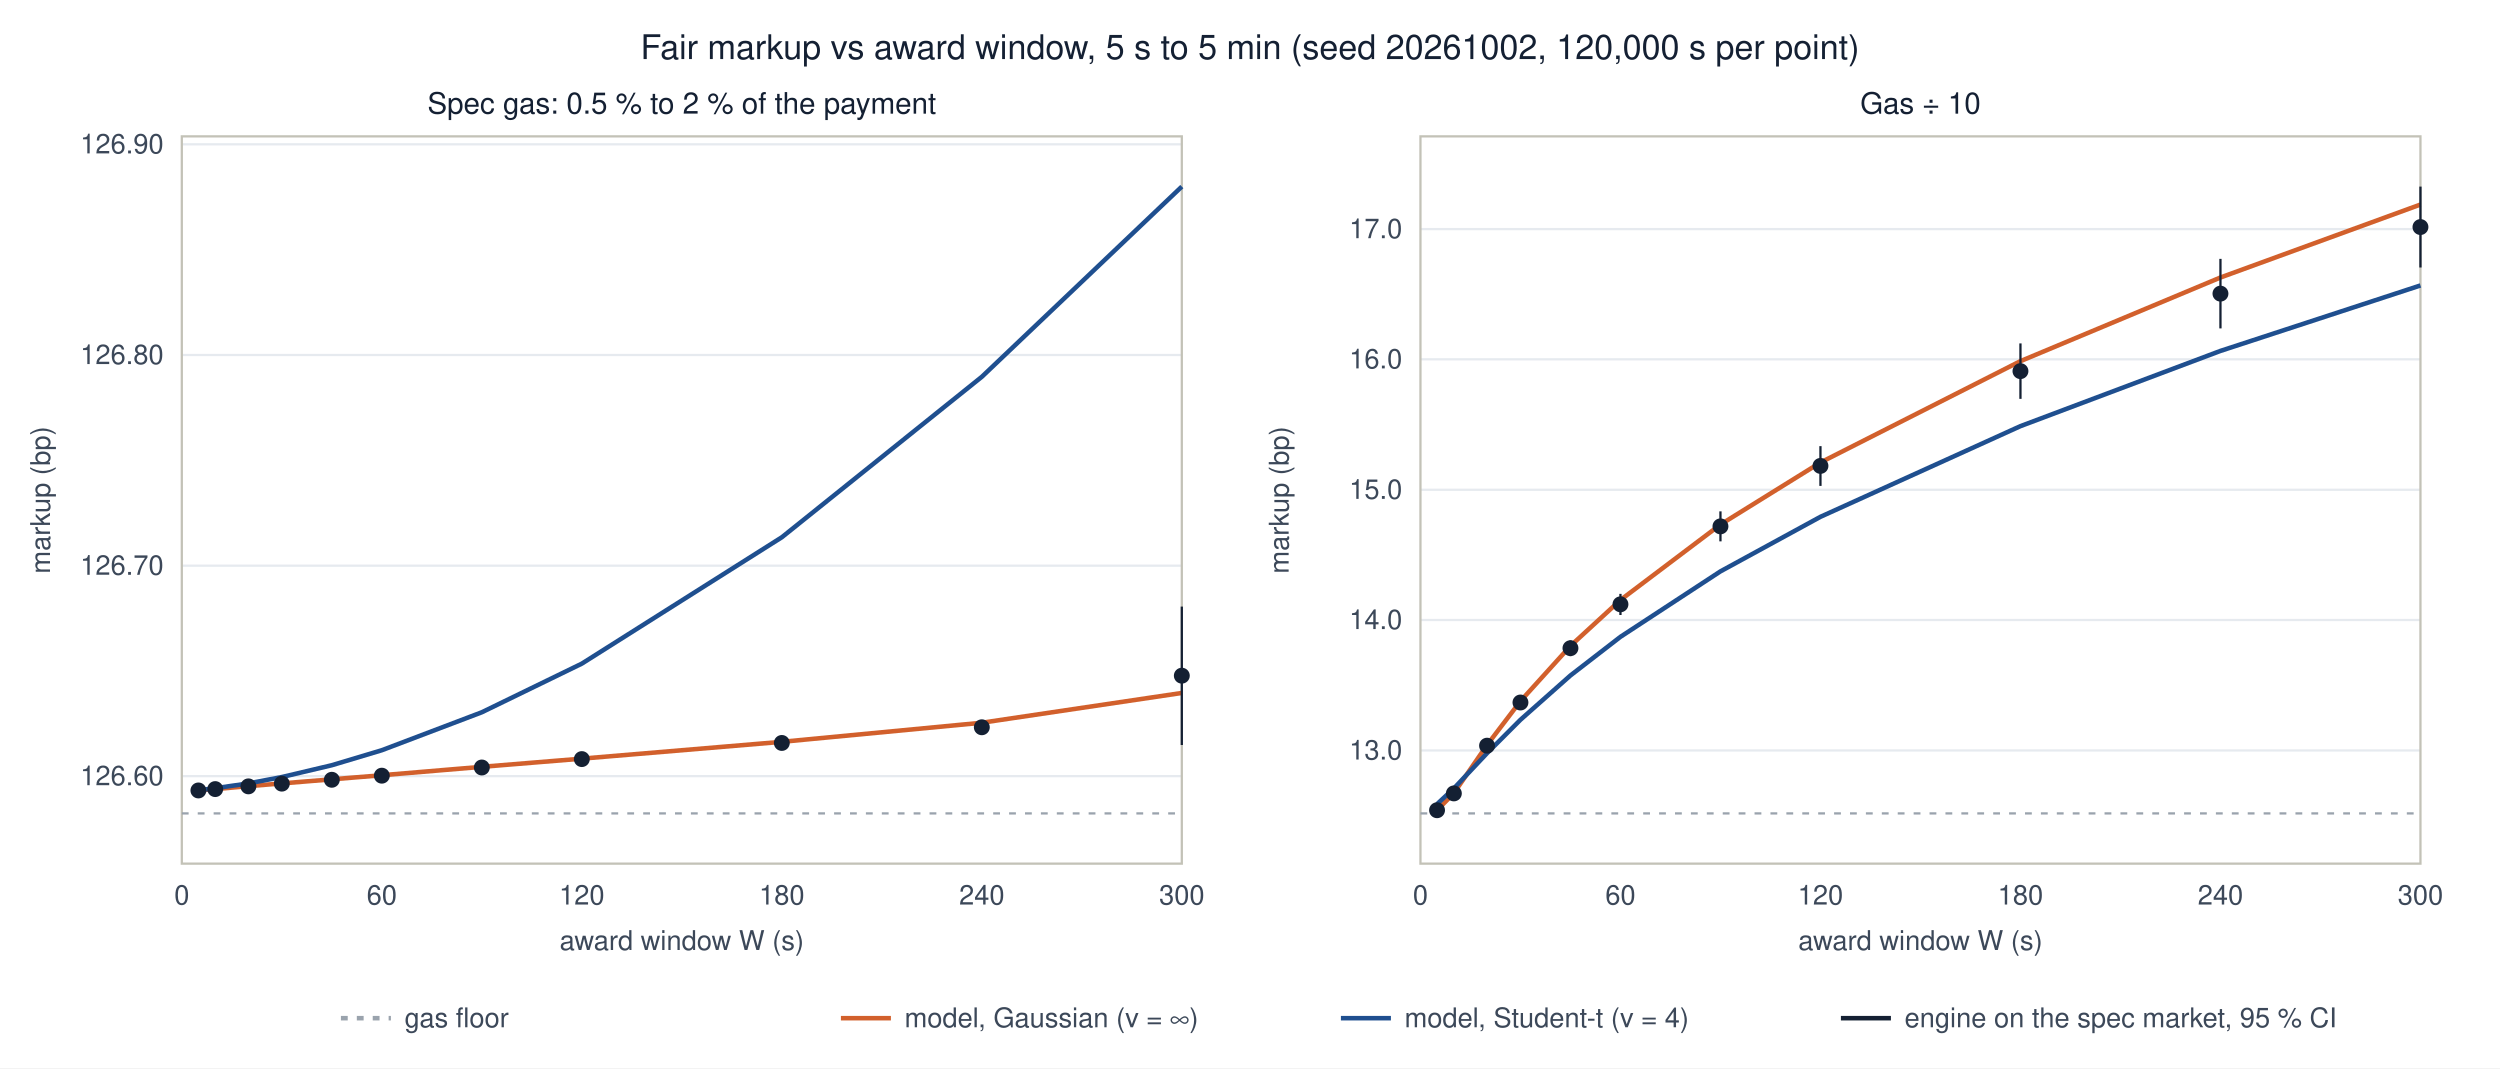
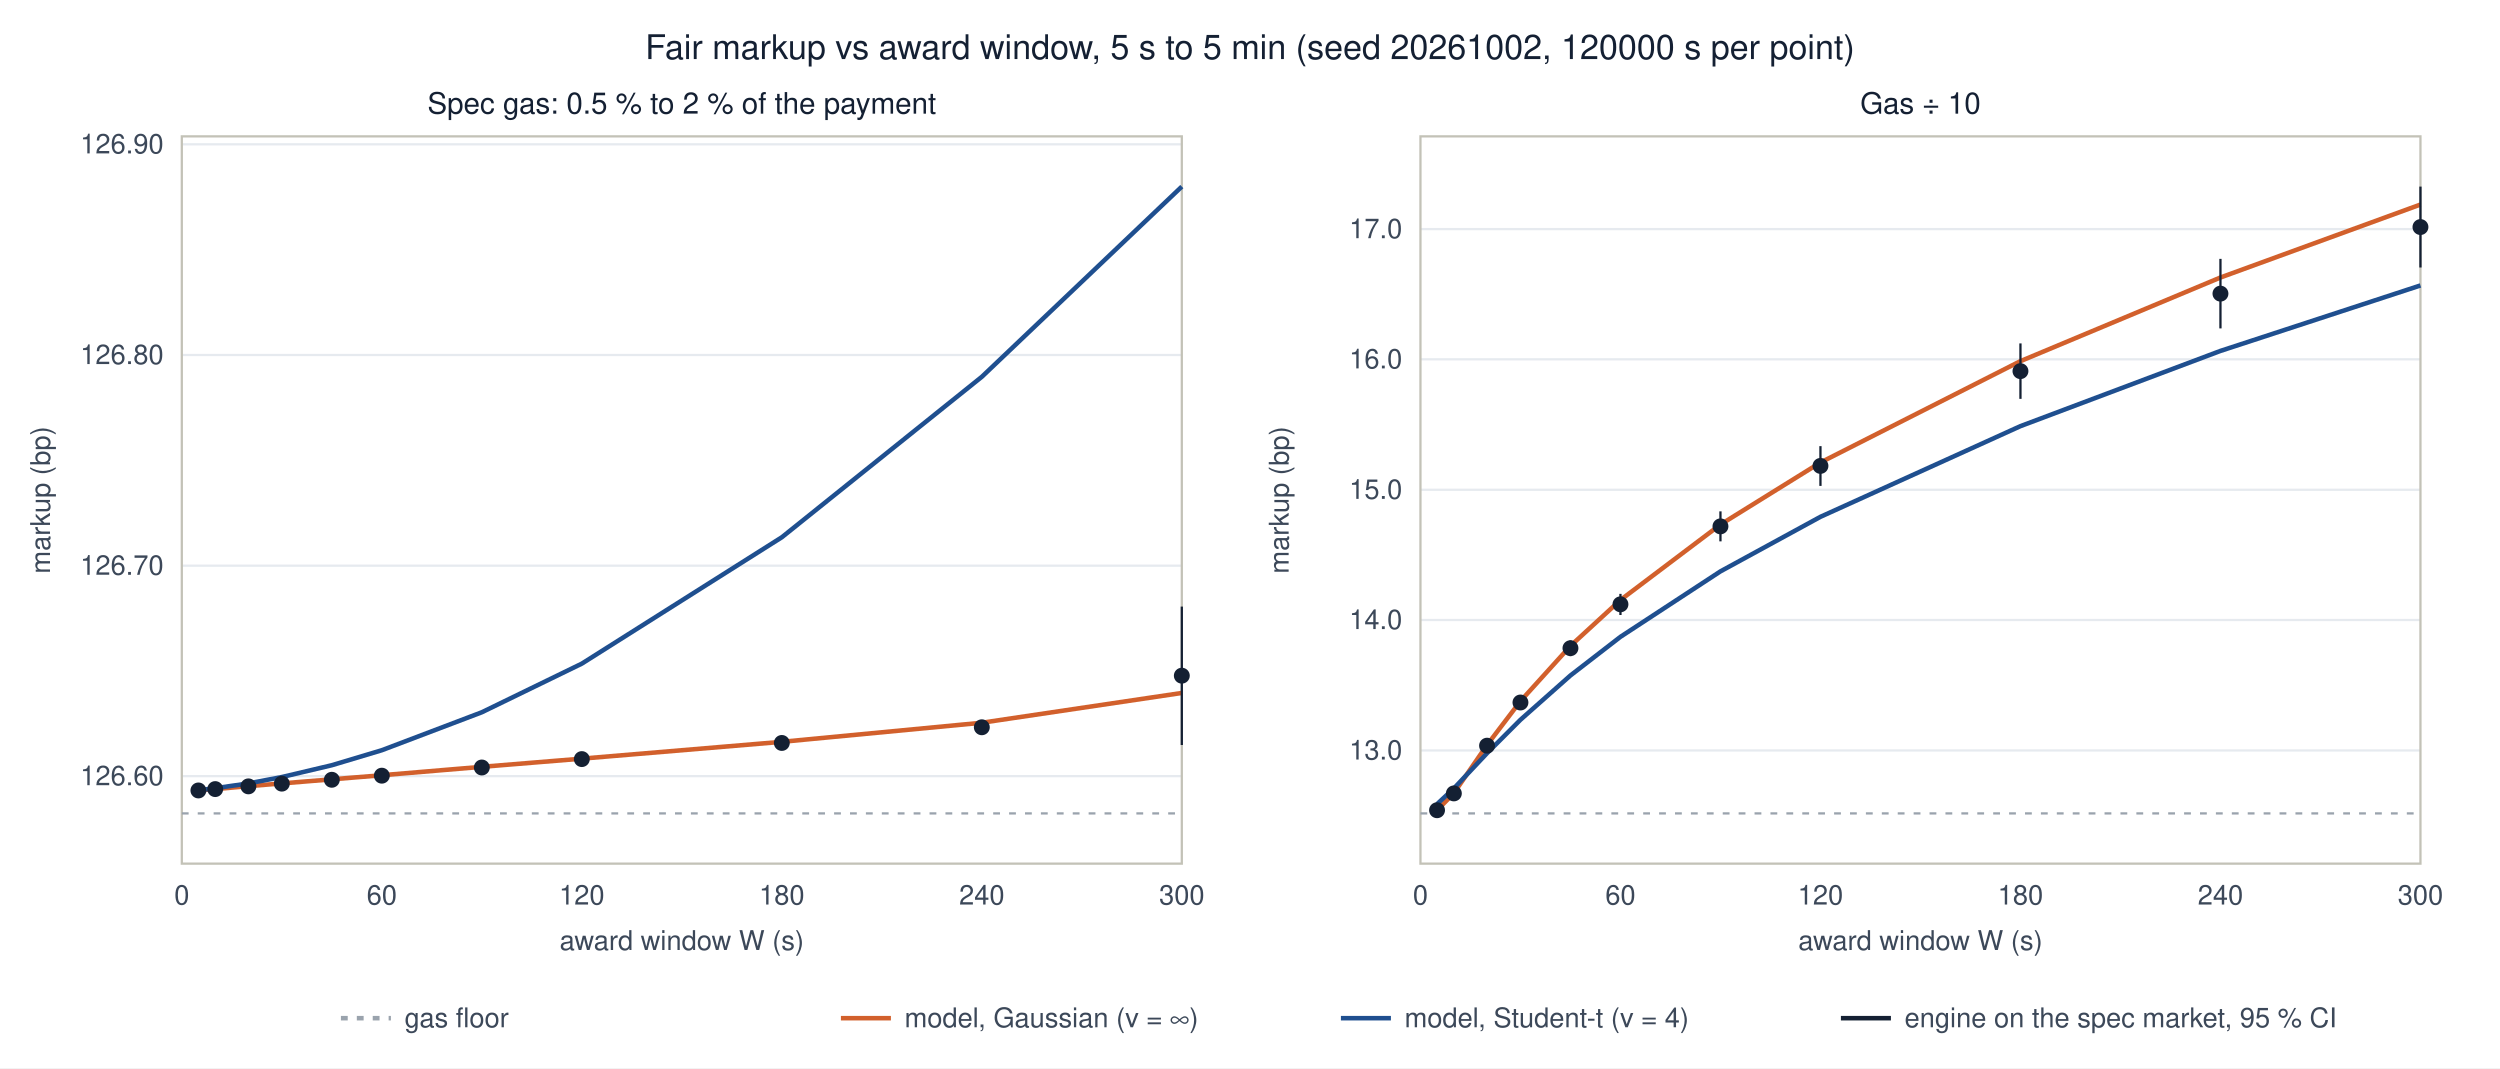
<svg xmlns="http://www.w3.org/2000/svg" viewBox="0 0 1100 470" font-family="Helvetica, Arial, sans-serif" font-size="12" fill="#3c4859">
  <rect width="1100" height="470" fill="white" />
-   <text x="550" y="26" text-anchor="middle" font-size="15" fill="#142033">Fair markup vs award window, 5 s to 5 min (seed 20261002, 120,000 s per point)</text>
+   <text x="550" y="26" text-anchor="middle" font-size="15" fill="#142033">Fair markup vs award window, 5 s to 5 min (seed 20261002, 120000 s per point)</text>
  <text x="300" y="50" text-anchor="middle" font-size="13" fill="#142033">Spec gas: 0.5 % to 2 % of the payment</text>
  <line x1="80" x2="520" y1="341.5" y2="341.5" stroke="#e6eaef" />
  <text x="72" y="345.5" text-anchor="end">126.60</text>
  <line x1="80" x2="520" y1="248.9" y2="248.9" stroke="#e6eaef" />
  <text x="72" y="252.9" text-anchor="end">126.70</text>
  <line x1="80" x2="520" y1="156.2" y2="156.2" stroke="#e6eaef" />
  <text x="72" y="160.2" text-anchor="end">126.80</text>
  <line x1="80" x2="520" y1="63.5" y2="63.5" stroke="#e6eaef" />
  <text x="72" y="67.5" text-anchor="end">126.90</text>
  <text x="80.0" y="398" text-anchor="middle">0</text>
  <text x="168.0" y="398" text-anchor="middle">60</text>
  <text x="256.0" y="398" text-anchor="middle">120</text>
  <text x="344.0" y="398" text-anchor="middle">180</text>
  <text x="432.0" y="398" text-anchor="middle">240</text>
  <text x="520.0" y="398" text-anchor="middle">300</text>
  <rect x="80" y="60" width="440" height="320" fill="none" stroke="#c3c2b7" />
  <text x="300" y="418" text-anchor="middle">award window W (s)</text>
  <text transform="translate(22,220) rotate(-90)" text-anchor="middle">markup (bp)</text>
  <line x1="80" x2="520" y1="357.9" y2="357.9" stroke="#9aa3ad" stroke-dasharray="3 4" />
  <polyline points="87.3,347.8 94.7,347.2 109.3,345.9 124.0,344.7 146.0,342.9 168.0,341.1 212.0,337.4 256.0,333.8 344.0,326.4 432.0,318.0 520.0,304.9" fill="none" stroke="#d2602c" stroke-width="2" />
  <polyline points="87.3,347.7 94.7,346.8 109.3,344.7 124.0,341.9 146.0,336.7 168.0,330.1 212.0,313.4 256.0,292.0 344.0,236.4 432.0,165.8 520.0,82.1" fill="none" stroke="#1f4f8f" stroke-width="2" />
  <line x1="87.3" x2="87.3" y1="348.0" y2="347.6" stroke="#142033" />
  <circle cx="87.3" cy="347.8" r="3.5" fill="#142033" />
  <line x1="94.7" x2="94.7" y1="347.4" y2="347.0" stroke="#142033" />
  <circle cx="94.7" cy="347.2" r="3.5" fill="#142033" />
  <line x1="109.3" x2="109.3" y1="346.3" y2="345.8" stroke="#142033" />
  <circle cx="109.3" cy="346.0" r="3.5" fill="#142033" />
  <line x1="124.0" x2="124.0" y1="345.1" y2="344.6" stroke="#142033" />
  <circle cx="124.0" cy="344.8" r="3.5" fill="#142033" />
  <line x1="146.0" x2="146.0" y1="343.4" y2="342.7" stroke="#142033" />
  <circle cx="146.0" cy="343.1" r="3.5" fill="#142033" />
  <line x1="168.0" x2="168.0" y1="341.7" y2="340.8" stroke="#142033" />
  <circle cx="168.0" cy="341.3" r="3.5" fill="#142033" />
  <line x1="212.0" x2="212.0" y1="338.3" y2="337.0" stroke="#142033" />
  <circle cx="212.0" cy="337.7" r="3.5" fill="#142033" />
  <line x1="256.0" x2="256.0" y1="334.9" y2="333.2" stroke="#142033" />
  <circle cx="256.0" cy="334.0" r="3.5" fill="#142033" />
  <line x1="344.0" x2="344.0" y1="328.4" y2="325.4" stroke="#142033" />
  <circle cx="344.0" cy="326.9" r="3.5" fill="#142033" />
  <line x1="432.0" x2="432.0" y1="322.1" y2="317.9" stroke="#142033" />
  <circle cx="432.0" cy="320.0" r="3.5" fill="#142033" />
  <line x1="520.0" x2="520.0" y1="327.8" y2="266.9" stroke="#142033" />
  <circle cx="520.0" cy="297.3" r="3.5" fill="#142033" />
  <text x="845" y="50" text-anchor="middle" font-size="13" fill="#142033">Gas ÷ 10</text>
  <line x1="625" x2="1065" y1="330.2" y2="330.2" stroke="#e6eaef" />
  <text x="617" y="334.2" text-anchor="end">13.0</text>
  <line x1="625" x2="1065" y1="272.8" y2="272.8" stroke="#e6eaef" />
  <text x="617" y="276.8" text-anchor="end">14.0</text>
  <line x1="625" x2="1065" y1="215.5" y2="215.5" stroke="#e6eaef" />
  <text x="617" y="219.5" text-anchor="end">15.0</text>
  <line x1="625" x2="1065" y1="158.1" y2="158.1" stroke="#e6eaef" />
  <text x="617" y="162.1" text-anchor="end">16.0</text>
  <line x1="625" x2="1065" y1="100.8" y2="100.8" stroke="#e6eaef" />
  <text x="617" y="104.8" text-anchor="end">17.0</text>
  <text x="625.0" y="398" text-anchor="middle">0</text>
  <text x="713.0" y="398" text-anchor="middle">60</text>
  <text x="801.0" y="398" text-anchor="middle">120</text>
  <text x="889.0" y="398" text-anchor="middle">180</text>
  <text x="977.0" y="398" text-anchor="middle">240</text>
  <text x="1065.0" y="398" text-anchor="middle">300</text>
  <rect x="625" y="60" width="440" height="320" fill="none" stroke="#c3c2b7" />
  <text x="845" y="418" text-anchor="middle">award window W (s)</text>
  <text transform="translate(567,220) rotate(-90)" text-anchor="middle">markup (bp)</text>
  <line x1="625" x2="1065" y1="357.9" y2="357.9" stroke="#9aa3ad" stroke-dasharray="3 4" />
  <polyline points="632.3,356.5 639.7,349.0 654.3,327.8 669.0,308.5 691.0,284.2 713.0,264.0 757.0,230.8 801.0,203.5 889.0,158.9 977.0,122.1 1065.0,90.0" fill="none" stroke="#d2602c" stroke-width="2" />
  <polyline points="632.3,353.8 639.7,346.9 654.3,331.4 669.0,316.7 691.0,297.2 713.0,280.2 757.0,251.4 801.0,227.4 889.0,187.5 977.0,154.4 1065.0,125.6" fill="none" stroke="#1f4f8f" stroke-width="2" />
  <line x1="632.3" x2="632.3" y1="356.6" y2="356.3" stroke="#142033" />
  <circle cx="632.3" cy="356.5" r="3.5" fill="#142033" />
  <line x1="639.7" x2="639.7" y1="349.9" y2="348.4" stroke="#142033" />
  <circle cx="639.7" cy="349.1" r="3.5" fill="#142033" />
  <line x1="654.3" x2="654.3" y1="329.7" y2="326.5" stroke="#142033" />
  <circle cx="654.3" cy="328.1" r="3.5" fill="#142033" />
  <line x1="669.0" x2="669.0" y1="311.5" y2="306.6" stroke="#142033" />
  <circle cx="669.0" cy="309.1" r="3.5" fill="#142033" />
  <line x1="691.0" x2="691.0" y1="288.7" y2="281.8" stroke="#142033" />
  <circle cx="691.0" cy="285.2" r="3.5" fill="#142033" />
  <line x1="713.0" x2="713.0" y1="270.6" y2="261.3" stroke="#142033" />
  <circle cx="713.0" cy="265.9" r="3.5" fill="#142033" />
  <line x1="757.0" x2="757.0" y1="238.2" y2="225.0" stroke="#142033" />
  <circle cx="757.0" cy="231.6" r="3.5" fill="#142033" />
  <line x1="801.0" x2="801.0" y1="213.8" y2="196.3" stroke="#142033" />
  <circle cx="801.0" cy="205.0" r="3.5" fill="#142033" />
  <line x1="889.0" x2="889.0" y1="175.5" y2="151.1" stroke="#142033" />
  <circle cx="889.0" cy="163.3" r="3.5" fill="#142033" />
  <line x1="977.0" x2="977.0" y1="144.5" y2="113.9" stroke="#142033" />
  <circle cx="977.0" cy="129.2" r="3.5" fill="#142033" />
  <line x1="1065.0" x2="1065.0" y1="117.7" y2="82.1" stroke="#142033" />
  <circle cx="1065.0" cy="99.9" r="3.5" fill="#142033" />
  <line x1="150" x2="172" y1="448" y2="448" stroke="#9aa3ad" stroke-width="2" stroke-dasharray="3 4" />
  <text x="178" y="452">gas floor</text>
  <line x1="370" x2="392" y1="448" y2="448" stroke="#d2602c" stroke-width="2" />
  <text x="398" y="452">model, Gaussian (ν = ∞)</text>
  <line x1="590" x2="612" y1="448" y2="448" stroke="#1f4f8f" stroke-width="2" />
  <text x="618" y="452">model, Student-t (ν = 4)</text>
  <line x1="810" x2="832" y1="448" y2="448" stroke="#142033" stroke-width="2" />
  <text x="838" y="452">engine on the spec market, 95 % CI</text>
</svg>
